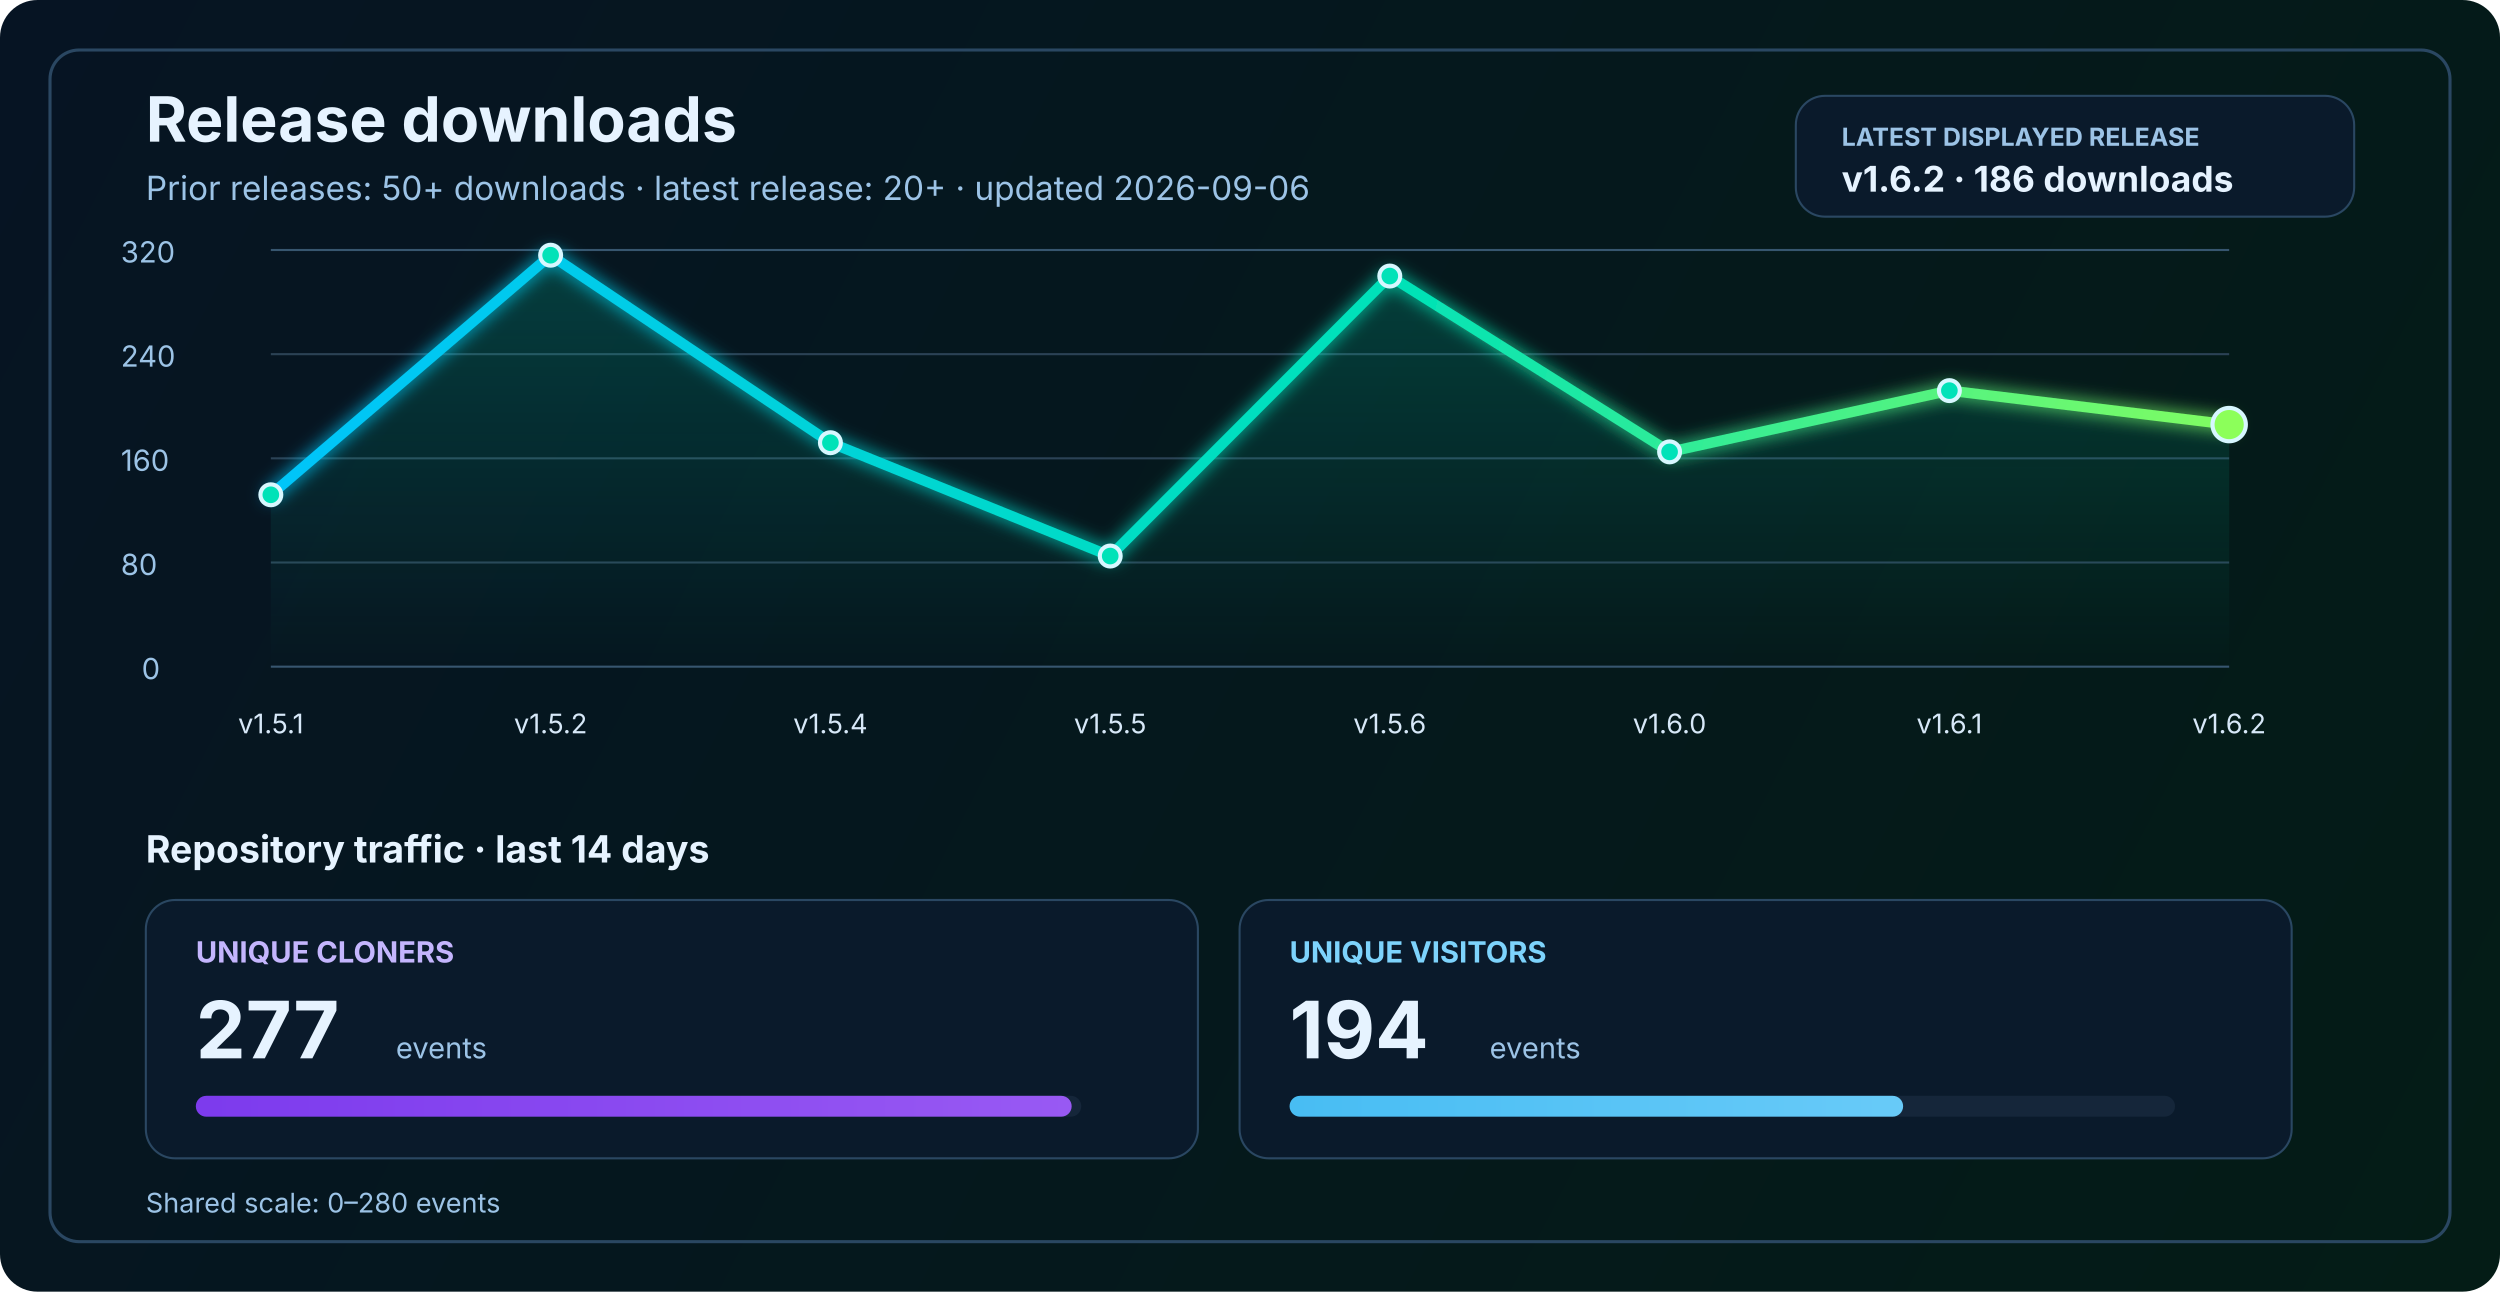
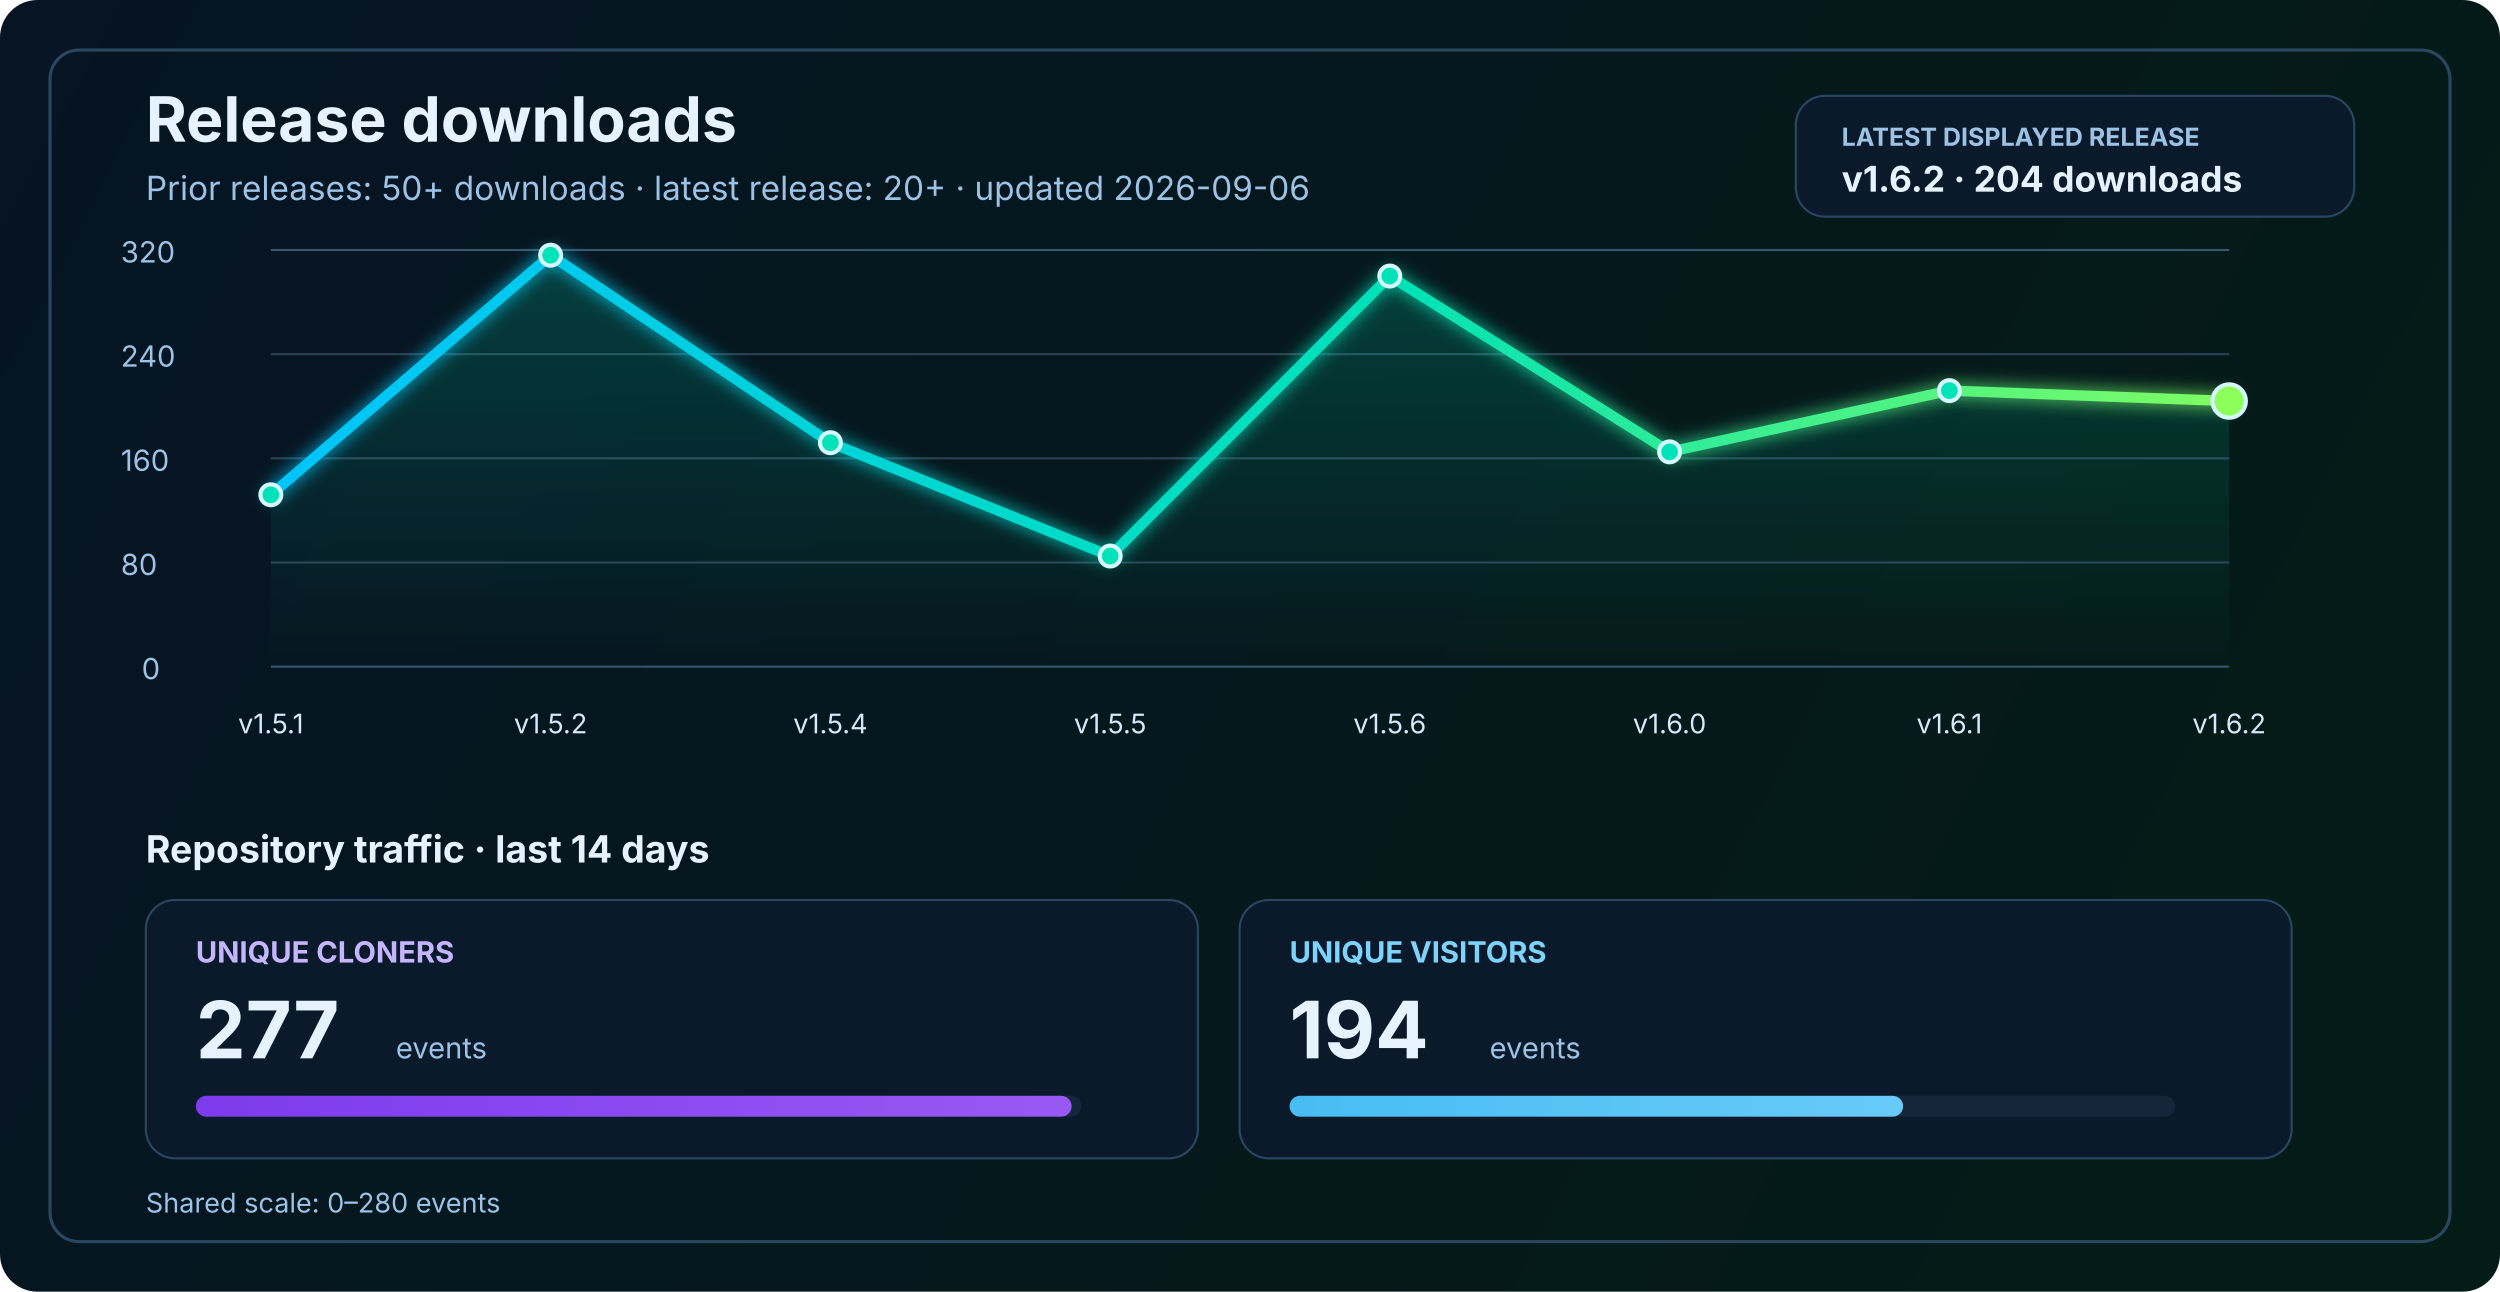
<svg xmlns="http://www.w3.org/2000/svg" width="1200" height="620" viewBox="0 0 1200 620" fill="none" role="img" aria-labelledby="title desc">
  <defs>
    <linearGradient id="bg" x1="0" y1="0" x2="1200" y2="620" gradientUnits="userSpaceOnUse">
      <stop stop-color="#061423" />
      <stop offset="1" stop-color="#041C16" />
    </linearGradient>
    <linearGradient id="line" x1="130" y1="86" x2="1070" y2="340" gradientUnits="userSpaceOnUse">
      <stop stop-color="#00C2FF" />
      <stop offset="0.55" stop-color="#00E2B8" />
      <stop offset="1" stop-color="#8CFF5A" />
    </linearGradient>
    <linearGradient id="area" x1="0" y1="120" x2="0" y2="320" gradientUnits="userSpaceOnUse">
      <stop stop-color="#00E2B8" stop-opacity="0.20" />
      <stop offset="1" stop-color="#00E2B8" stop-opacity="0" />
    </linearGradient>
    <linearGradient id="cloneFill" x1="86" y1="450" x2="1110" y2="450" gradientUnits="userSpaceOnUse">
      <stop stop-color="#7C3AED" />
      <stop offset="1" stop-color="#C084FC" />
    </linearGradient>
    <linearGradient id="viewFill" x1="86" y1="482" x2="1110" y2="482" gradientUnits="userSpaceOnUse">
      <stop stop-color="#0EA5E9" />
      <stop offset="1" stop-color="#7DD3FC" />
    </linearGradient>
    <filter id="glow" x="-50%" y="-50%" width="200%" height="200%">
      <feGaussianBlur stdDeviation="4" result="blur" />
      <feMerge>
        <feMergeNode in="blur" />
        <feMergeNode in="SourceGraphic" />
      </feMerge>
    </filter>
  </defs>
  <rect width="1200" height="620" rx="18" fill="url(#bg)" />
  <rect x="24" y="24" width="1152" height="572" rx="14" stroke="#2A4762" stroke-width="1.5" />
  <text x="70" y="68" fill="#E6F3FF" font-size="30" font-family="SF Pro Display, -apple-system, BlinkMacSystemFont, Segoe UI, sans-serif" font-weight="700">Release downloads</text>
  <text x="70" y="96" fill="#9CC3E6" font-size="16" font-family="SF Pro Text, -apple-system, BlinkMacSystemFont, Segoe UI, sans-serif">Prior releases: 50+ downloads · latest release: 20+ · updated 2026-09-06</text>
  <rect x="862" y="46" width="268" height="58" rx="14" fill="#0A1A2B" stroke="#2A4762" stroke-width="1" />
  <text x="884" y="70" fill="#9CC3E6" font-size="12" font-family="SF Pro Text, -apple-system, BlinkMacSystemFont, Segoe UI, sans-serif" font-weight="700">LATEST DISPLAYED RELEASE</text>
-   <text x="884" y="92" fill="#E6F3FF" font-size="17" font-family="SF Pro Text, -apple-system, BlinkMacSystemFont, Segoe UI, sans-serif" font-weight="700">v1.6.2 · 186 downloads</text>
+   <text x="884" y="92" fill="#E6F3FF" font-size="17" font-family="SF Pro Text, -apple-system, BlinkMacSystemFont, Segoe UI, sans-serif" font-weight="700">v1.6.2 · 204 downloads</text>
  <line x1="130" y1="320.0" x2="1070" y2="320.0" stroke="#37566F" stroke-width="1" />
  <line x1="130" y1="270.0" x2="1070" y2="270.0" stroke="#2B4255" stroke-width="1" />
  <line x1="130" y1="220.0" x2="1070" y2="220.0" stroke="#2B4255" stroke-width="1" />
  <line x1="130" y1="170.0" x2="1070" y2="170.0" stroke="#2B4255" stroke-width="1" />
  <line x1="130" y1="120.0" x2="1070" y2="120.0" stroke="#37566F" stroke-width="1" />
  <text x="68" y="326.0" fill="#9CC3E6" font-size="14" font-family="SF Pro Text, -apple-system, BlinkMacSystemFont, Segoe UI, sans-serif">0</text>
  <text x="58" y="276.0" fill="#9CC3E6" font-size="14" font-family="SF Pro Text, -apple-system, BlinkMacSystemFont, Segoe UI, sans-serif">80</text>
  <text x="58" y="226.0" fill="#9CC3E6" font-size="14" font-family="SF Pro Text, -apple-system, BlinkMacSystemFont, Segoe UI, sans-serif">160</text>
  <text x="58" y="176.0" fill="#9CC3E6" font-size="14" font-family="SF Pro Text, -apple-system, BlinkMacSystemFont, Segoe UI, sans-serif">240</text>
  <text x="58" y="126.0" fill="#9CC3E6" font-size="14" font-family="SF Pro Text, -apple-system, BlinkMacSystemFont, Segoe UI, sans-serif">320</text>
-   <path d="M 130.0 237.5 L 264.3 122.5 L 398.6 212.5 L 532.9 266.9 L 667.1 132.5 L 801.4 216.9 L 935.7 187.5 L 1070.0 203.8 L 1070 320 L 130 320 Z" fill="url(#area)" />
-   <polyline points="130.0,237.5 264.3,122.5 398.6,212.5 532.9,266.9 667.1,132.5 801.4,216.9 935.7,187.5 1070.0,203.8" fill="none" stroke="url(#line)" stroke-width="5" stroke-linecap="round" stroke-linejoin="round" filter="url(#glow)" />
+   <path d="M 130.0 237.5 L 264.3 122.5 L 398.6 212.5 L 532.9 266.9 L 667.1 132.5 L 801.4 216.9 L 935.7 187.5 L 1070.0 192.5 L 1070 320 L 130 320 Z" fill="url(#area)" />
+   <polyline points="130.0,237.5 264.3,122.5 398.6,212.5 532.9,266.9 667.1,132.5 801.4,216.9 935.7,187.5 1070.0,192.5" fill="none" stroke="url(#line)" stroke-width="5" stroke-linecap="round" stroke-linejoin="round" filter="url(#glow)" />
  <circle cx="130.0" cy="237.5" r="5" fill="#00E2B8" stroke="#D7F7FF" stroke-width="2" />
  <circle cx="264.3" cy="122.5" r="5" fill="#00E2B8" stroke="#D7F7FF" stroke-width="2" />
  <circle cx="398.6" cy="212.5" r="5" fill="#00E2B8" stroke="#D7F7FF" stroke-width="2" />
  <circle cx="532.9" cy="266.9" r="5" fill="#00E2B8" stroke="#D7F7FF" stroke-width="2" />
  <circle cx="667.1" cy="132.5" r="5" fill="#00E2B8" stroke="#D7F7FF" stroke-width="2" />
  <circle cx="801.4" cy="216.9" r="5" fill="#00E2B8" stroke="#D7F7FF" stroke-width="2" />
  <circle cx="935.7" cy="187.5" r="5" fill="#00E2B8" stroke="#D7F7FF" stroke-width="2" />
-   <circle cx="1070.0" cy="203.8" r="8" fill="#8CFF5A" stroke="#D7F7FF" stroke-width="2" />
+   <circle cx="1070.0" cy="192.5" r="8" fill="#8CFF5A" stroke="#D7F7FF" stroke-width="2" />
  <text x="130.0" y="352" text-anchor="middle" fill="#D7E8F8" font-size="13" font-family="SF Pro Text, -apple-system, BlinkMacSystemFont, Segoe UI, sans-serif">v1.5.1</text>
  <text x="264.3" y="352" text-anchor="middle" fill="#D7E8F8" font-size="13" font-family="SF Pro Text, -apple-system, BlinkMacSystemFont, Segoe UI, sans-serif">v1.5.2</text>
  <text x="398.6" y="352" text-anchor="middle" fill="#D7E8F8" font-size="13" font-family="SF Pro Text, -apple-system, BlinkMacSystemFont, Segoe UI, sans-serif">v1.5.4</text>
  <text x="532.9" y="352" text-anchor="middle" fill="#D7E8F8" font-size="13" font-family="SF Pro Text, -apple-system, BlinkMacSystemFont, Segoe UI, sans-serif">v1.5.5</text>
  <text x="667.1" y="352" text-anchor="middle" fill="#D7E8F8" font-size="13" font-family="SF Pro Text, -apple-system, BlinkMacSystemFont, Segoe UI, sans-serif">v1.5.6</text>
  <text x="801.4" y="352" text-anchor="middle" fill="#D7E8F8" font-size="13" font-family="SF Pro Text, -apple-system, BlinkMacSystemFont, Segoe UI, sans-serif">v1.6.0</text>
  <text x="935.7" y="352" text-anchor="middle" fill="#D7E8F8" font-size="13" font-family="SF Pro Text, -apple-system, BlinkMacSystemFont, Segoe UI, sans-serif">v1.6.1</text>
  <text x="1070.0" y="352" text-anchor="middle" fill="#D7E8F8" font-size="13" font-family="SF Pro Text, -apple-system, BlinkMacSystemFont, Segoe UI, sans-serif">v1.6.2</text>
  <text x="70" y="414" fill="#E6F3FF" font-size="18" font-family="SF Pro Text, -apple-system, BlinkMacSystemFont, Segoe UI, sans-serif" font-weight="700">Repository traffic · last 14 days</text>
  <rect x="70" y="432" width="505" height="124" rx="14" fill="#0A1A2B" stroke="#2A4762" stroke-width="1" />
  <text x="94" y="462" fill="#C4B5FD" font-size="14" font-family="SF Pro Text, -apple-system, BlinkMacSystemFont, Segoe UI, sans-serif" font-weight="700">UNIQUE CLONERS</text>
  <text x="94" y="508" fill="#E6F3FF" font-size="38" font-family="SF Pro Display, -apple-system, BlinkMacSystemFont, Segoe UI, sans-serif" font-weight="700">277</text>
  <text x="190" y="508" fill="#9CC3E6" font-size="14" font-family="SF Pro Text, -apple-system, BlinkMacSystemFont, Segoe UI, sans-serif">events</text>
  <rect x="94" y="526" width="425" height="10" rx="5" fill="#15263A" />
  <rect x="94" y="526" width="420.4" height="10" rx="5" fill="url(#cloneFill)" />
  <rect x="595" y="432" width="505" height="124" rx="14" fill="#0A1A2B" stroke="#2A4762" stroke-width="1" />
  <text x="619" y="462" fill="#7DD3FC" font-size="14" font-family="SF Pro Text, -apple-system, BlinkMacSystemFont, Segoe UI, sans-serif" font-weight="700">UNIQUE VISITORS</text>
  <text x="619" y="508" fill="#E6F3FF" font-size="38" font-family="SF Pro Display, -apple-system, BlinkMacSystemFont, Segoe UI, sans-serif" font-weight="700">194</text>
  <text x="715" y="508" fill="#9CC3E6" font-size="14" font-family="SF Pro Text, -apple-system, BlinkMacSystemFont, Segoe UI, sans-serif">events</text>
  <rect x="619" y="526" width="425" height="10" rx="5" fill="#15263A" />
  <rect x="619" y="526" width="294.5" height="10" rx="5" fill="url(#viewFill)" />
  <text x="70" y="582" fill="#9CC3E6" font-size="13" font-family="SF Pro Text, -apple-system, BlinkMacSystemFont, Segoe UI, sans-serif">Shared scale: 0–280 events</text>
</svg>
